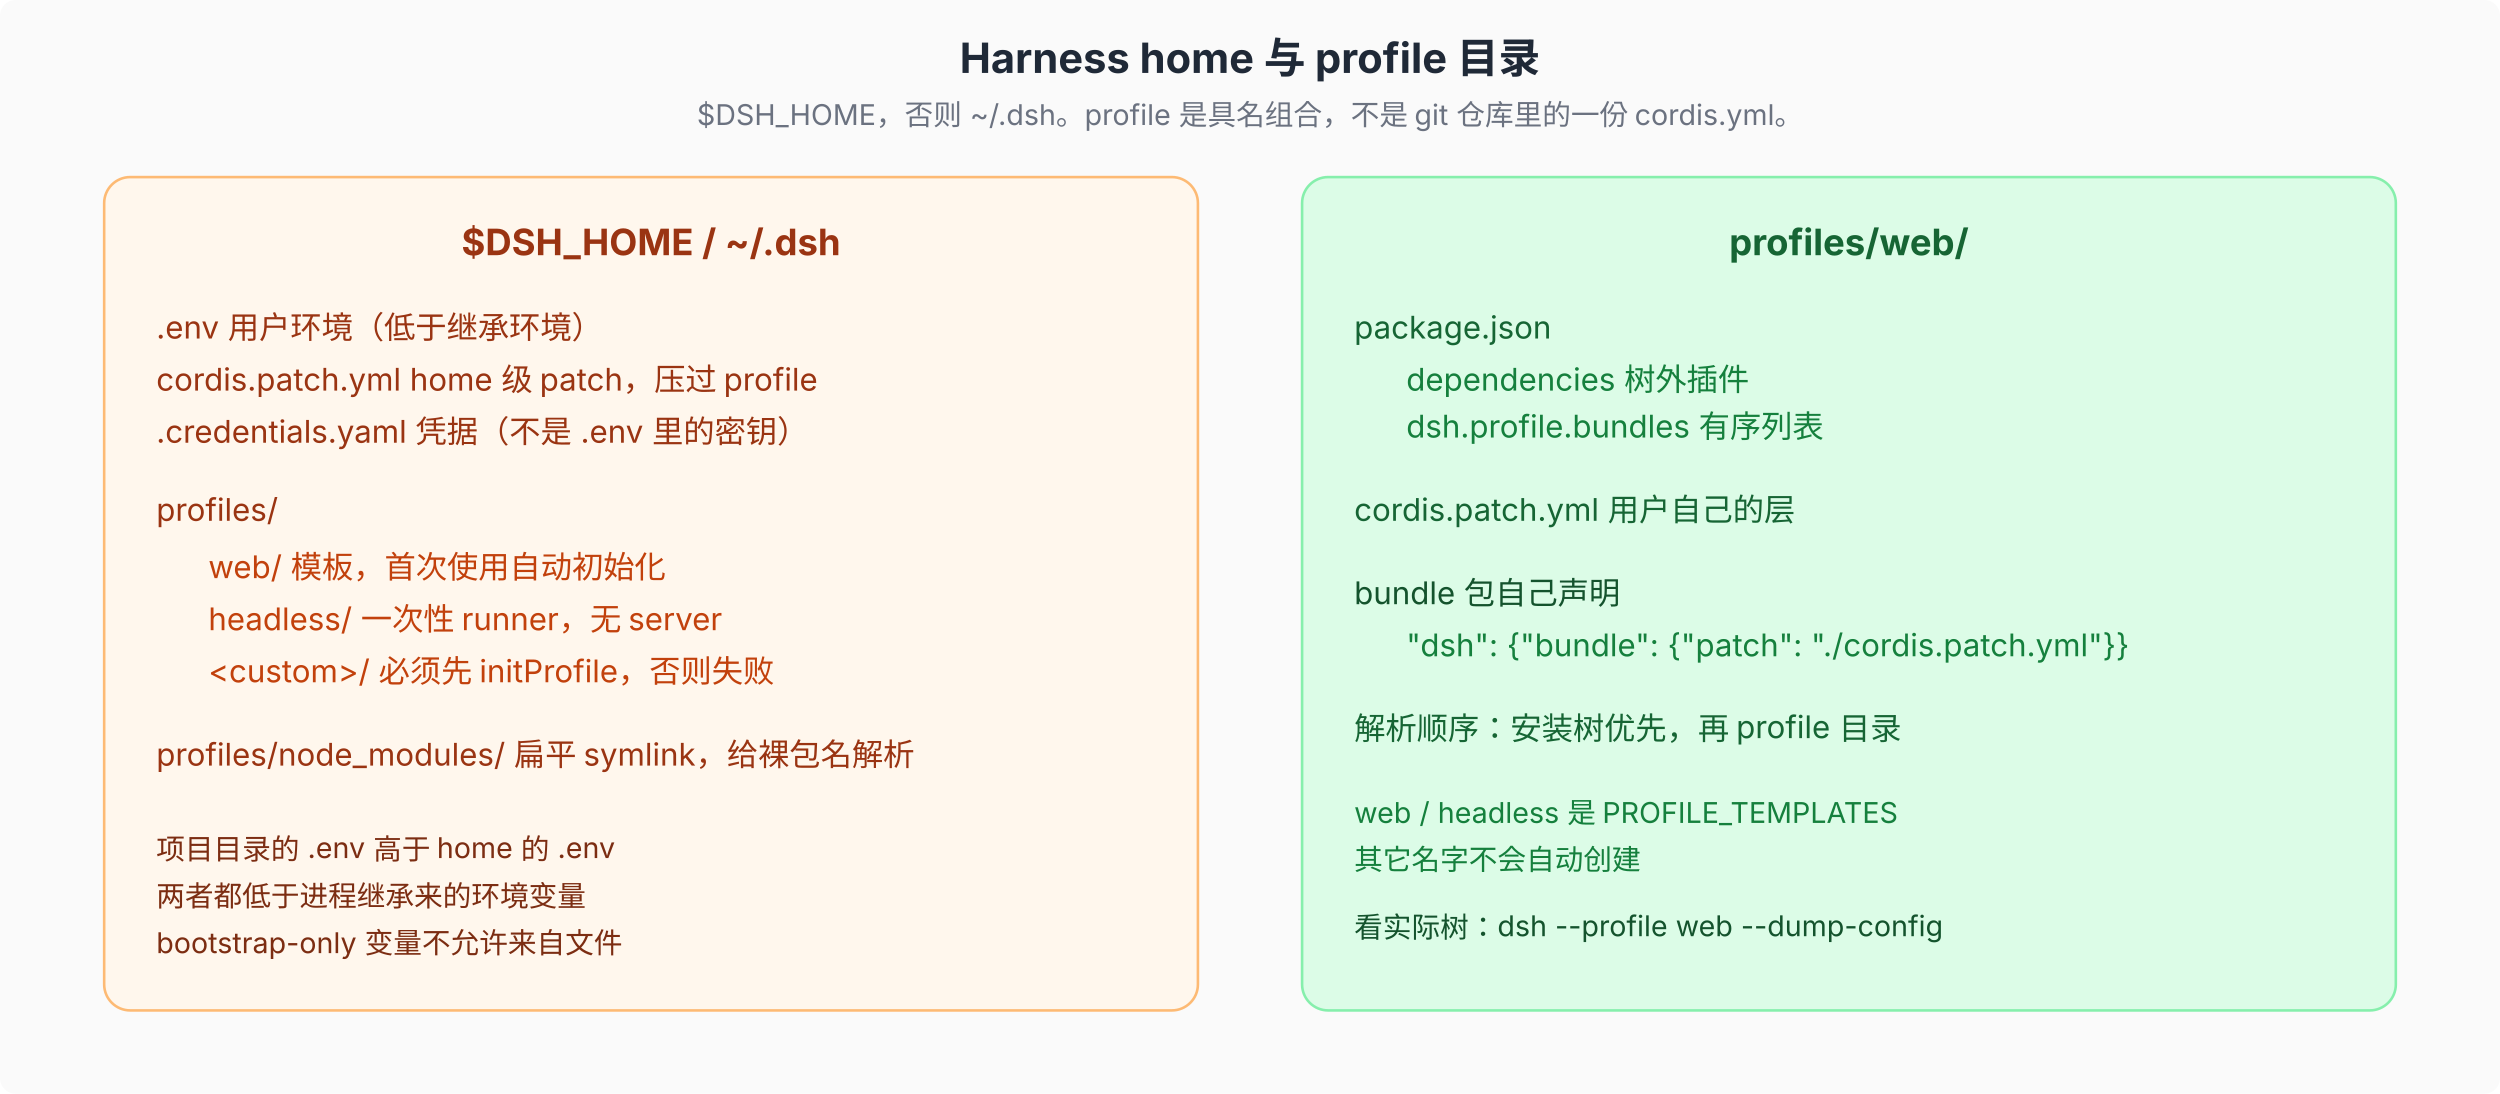
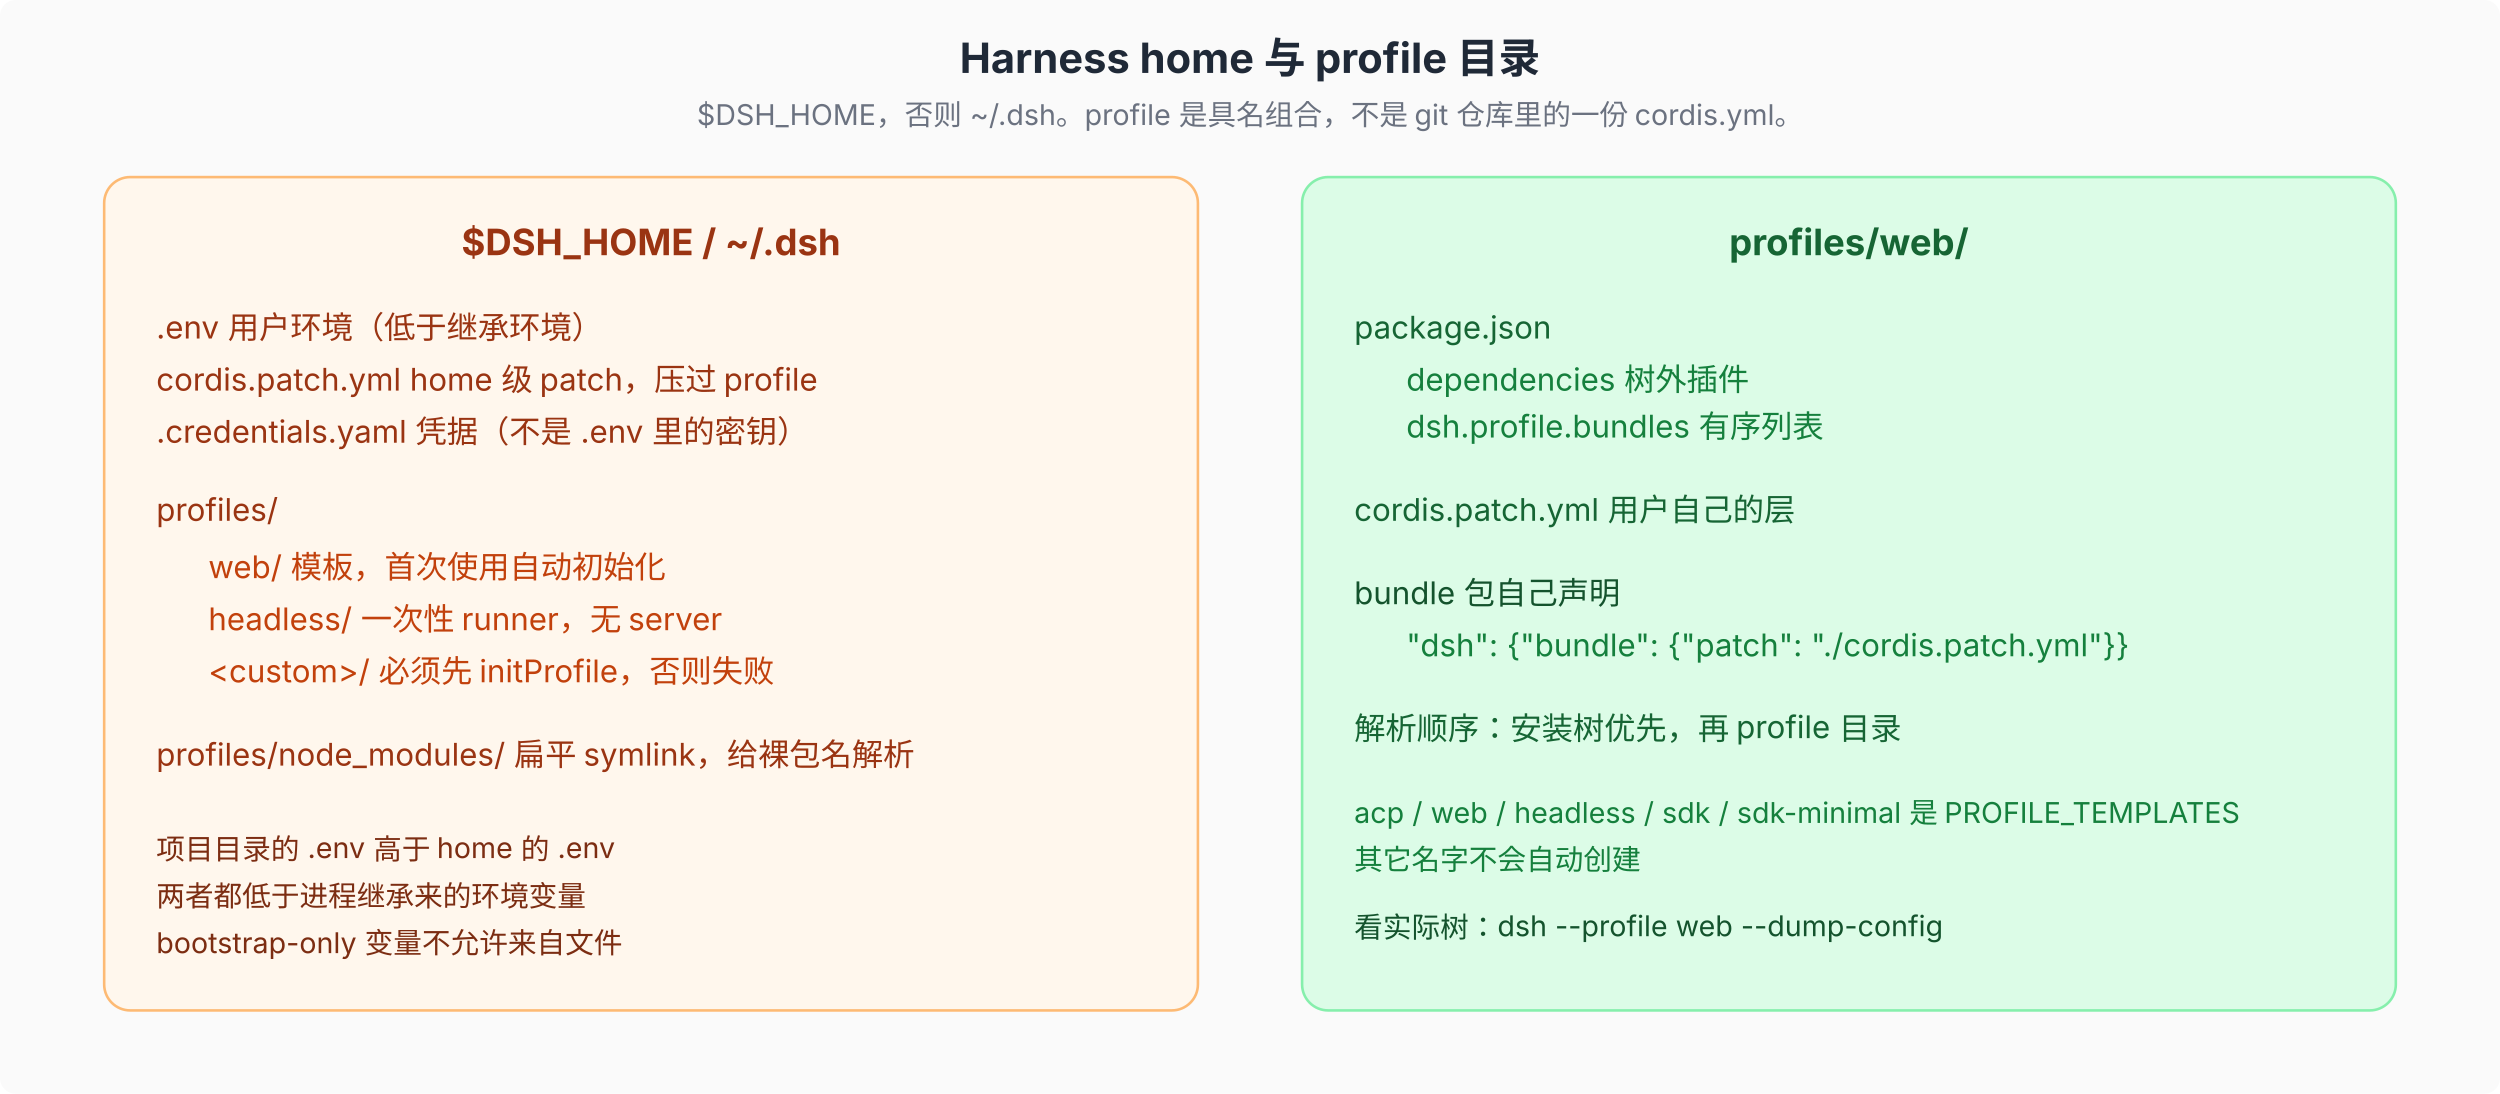
<svg xmlns="http://www.w3.org/2000/svg" viewBox="0 0 960 420" font-family="system-ui, -apple-system, 'PingFang SC', 'Noto Sans SC', sans-serif" font-size="12">
  <defs>
    <marker id="arr" markerWidth="8" markerHeight="6" refX="8" refY="3" orient="auto">
      <path d="M0,0 L8,3 L0,6 Z" fill="#4b5563" />
    </marker>
  </defs>
  <rect width="960" height="420" fill="#fafafa" rx="6" />
  <text x="480" y="28" text-anchor="middle" font-size="16" font-weight="700" fill="#1f2937">Harness home 与 profile 目录</text>
  <text x="480" y="48" text-anchor="middle" font-size="11" fill="#6b7280">$DSH_HOME，否则 ~/.dsh。profile 是具名组合，不是 git 仓库里的一份 cordis.yml。</text>
  <rect x="40" y="68" width="420" height="320" rx="10" fill="#fff7ed" stroke="#fdba74" />
  <text x="250" y="98" text-anchor="middle" font-size="14" font-weight="700" fill="#9a3412">$DSH_HOME / ~/.dsh</text>
  <text x="60" y="130" font-size="12" fill="#9a3412">.env                     用户环境（低于继承环境）</text>
  <text x="60" y="150" font-size="12" fill="#9a3412">cordis.patch.yml         home 级 patch，压过 profile</text>
  <text x="60" y="170" font-size="12" fill="#9a3412">.credentials.yaml        凭据（不是 .env 里的密钥）</text>
  <text x="60" y="200" font-size="12" fill="#9a3412">profiles/</text>
  <text x="80" y="222" font-size="12" fill="#c2410c">web/                     模板，首次使用自动初始化</text>
  <text x="80" y="242" font-size="12" fill="#c2410c">headless/                一次性 runner，无 server</text>
  <text x="80" y="262" font-size="12" fill="#c2410c">&lt;custom&gt;/              必须先 initProfile，否则失败</text>
  <text x="60" y="294" font-size="12" fill="#9a3412">profiles/node_modules/   扁平 symlink，给裸包名解析</text>
  <text x="60" y="330" font-size="11" fill="#7c2d12">项目目录的 .env 高于 home 的 .env</text>
  <text x="60" y="348" font-size="11" fill="#7c2d12">两者都低于进程继承来的环境变量</text>
  <text x="60" y="366" font-size="11" fill="#7c2d12">bootstrap-only 变量不允许来自文件</text>
  <rect x="500" y="68" width="420" height="320" rx="10" fill="#dcfce7" stroke="#86efac" />
  <text x="710" y="98" text-anchor="middle" font-size="14" font-weight="700" fill="#166534">profiles/web/</text>
  <text x="520" y="130" font-size="12" fill="#166534">package.json</text>
  <text x="540" y="150" font-size="12" fill="#15803d">dependencies     树外插件</text>
  <text x="540" y="168" font-size="12" fill="#15803d">dsh.profile.bundles  有序列表</text>
  <text x="520" y="200" font-size="12" fill="#166534">cordis.patch.yml      用户自己的层</text>
  <text x="520" y="232" font-size="12" fill="#14532d">bundle 包自己声明</text>
  <text x="540" y="252" font-size="12" fill="#15803d">"dsh": {"bundle": {"patch": "./cordis.patch.yml"}}</text>
  <text x="520" y="284" font-size="12" fill="#166534">解析顺序：安装树优先，再 profile 目录</text>
-   <text x="520" y="316" font-size="11" fill="#15803d">web / headless 是 PROFILE_TEMPLATES</text>
+   <text x="520" y="316" font-size="11" fill="#15803d">acp / web / headless / sdk / sdk-minimal 是 PROFILE_TEMPLATES</text>
  <text x="520" y="334" font-size="11" fill="#15803d">其它名字不会自动创建</text>
  <text x="520" y="360" font-size="11" fill="#14532d">看实际树：dsh --profile web --dump-config</text>
</svg>
